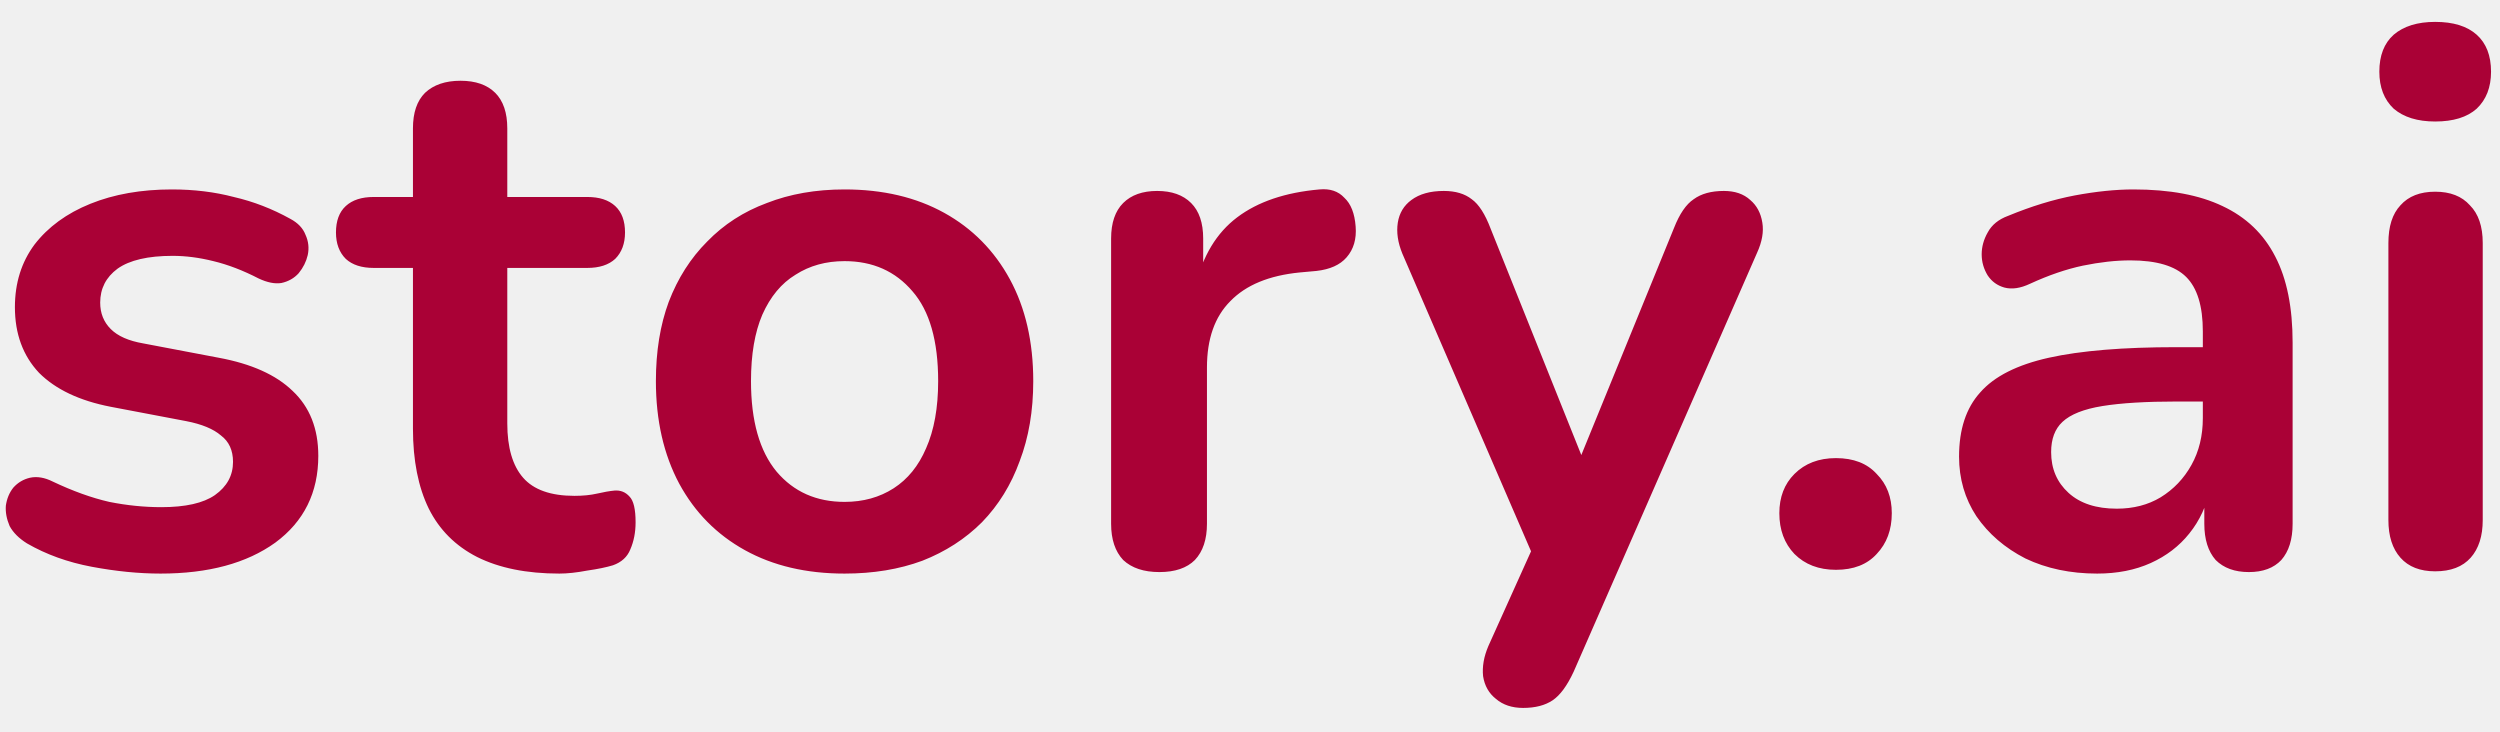
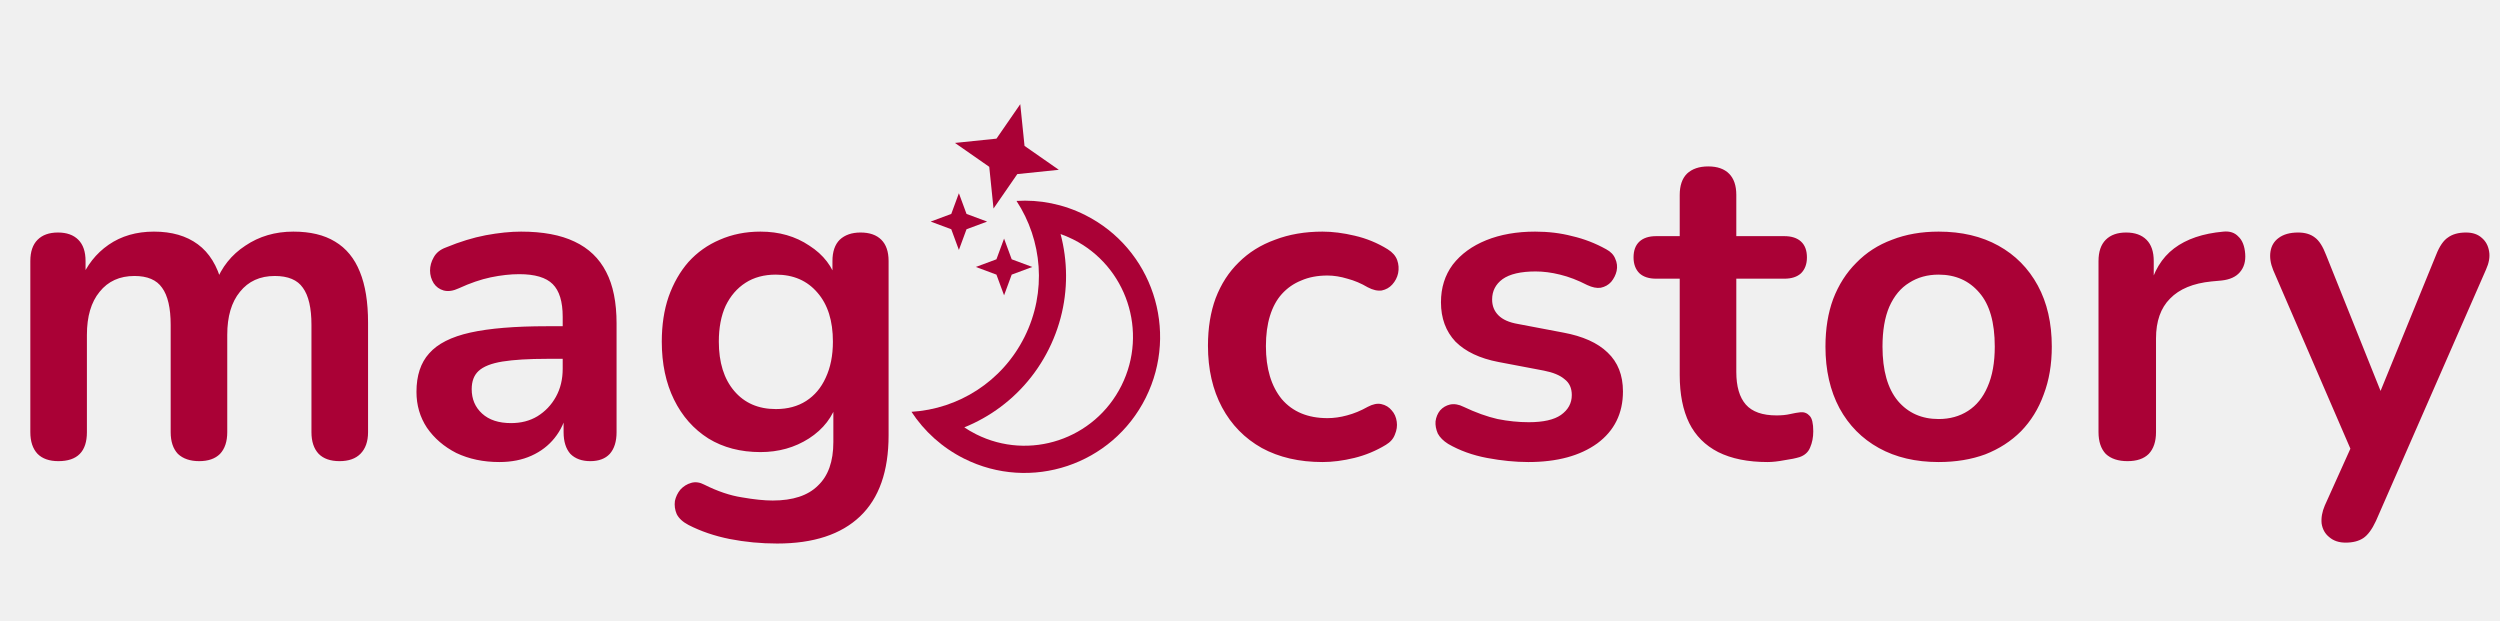
- <svg xmlns="http://www.w3.org/2000/svg" width="106" height="31" viewBox="0 0 106 31" fill="none">
-   <path d="M6.808 24.32C5.891 24.32 4.92 24.224 3.896 24.032C2.872 23.84 1.955 23.509 1.144 23.04C0.803 22.827 0.557 22.581 0.408 22.304C0.28 22.005 0.227 21.717 0.248 21.44C0.291 21.141 0.397 20.885 0.568 20.672C0.76 20.459 0.995 20.32 1.272 20.256C1.571 20.192 1.891 20.245 2.232 20.416C3.085 20.821 3.885 21.109 4.632 21.28C5.379 21.429 6.115 21.504 6.84 21.504C7.864 21.504 8.621 21.333 9.112 20.992C9.624 20.629 9.88 20.16 9.88 19.584C9.88 19.093 9.709 18.72 9.368 18.464C9.048 18.187 8.557 17.984 7.896 17.856L4.696 17.248C3.373 16.992 2.36 16.512 1.656 15.808C0.973 15.083 0.632 14.155 0.632 13.024C0.632 12 0.909 11.115 1.464 10.368C2.04 9.621 2.829 9.045 3.832 8.64C4.835 8.235 5.987 8.032 7.288 8.032C8.227 8.032 9.101 8.139 9.912 8.352C10.744 8.544 11.544 8.853 12.312 9.28C12.632 9.451 12.845 9.675 12.952 9.952C13.08 10.229 13.112 10.517 13.048 10.816C12.984 11.093 12.856 11.349 12.664 11.584C12.472 11.797 12.227 11.936 11.928 12C11.651 12.043 11.331 11.979 10.968 11.808C10.307 11.467 9.667 11.221 9.048 11.072C8.451 10.923 7.875 10.848 7.32 10.848C6.275 10.848 5.496 11.029 4.984 11.392C4.493 11.755 4.248 12.235 4.248 12.832C4.248 13.28 4.397 13.653 4.696 13.952C4.995 14.251 5.453 14.453 6.072 14.56L9.272 15.168C10.659 15.424 11.704 15.893 12.408 16.576C13.133 17.259 13.496 18.176 13.496 19.328C13.496 20.885 12.888 22.112 11.672 23.008C10.456 23.883 8.835 24.32 6.808 24.32ZM23.717 24.32C22.33 24.32 21.167 24.085 20.229 23.616C19.311 23.147 18.629 22.464 18.181 21.568C17.733 20.651 17.509 19.52 17.509 18.176V11.36H15.845C15.333 11.36 14.938 11.232 14.661 10.976C14.383 10.699 14.245 10.325 14.245 9.856C14.245 9.365 14.383 8.992 14.661 8.736C14.938 8.48 15.333 8.352 15.845 8.352H17.509V5.44C17.509 4.779 17.679 4.277 18.021 3.936C18.383 3.595 18.885 3.424 19.525 3.424C20.165 3.424 20.655 3.595 20.997 3.936C21.338 4.277 21.509 4.779 21.509 5.44V8.352H24.901C25.413 8.352 25.807 8.48 26.085 8.736C26.362 8.992 26.501 9.365 26.501 9.856C26.501 10.325 26.362 10.699 26.085 10.976C25.807 11.232 25.413 11.36 24.901 11.36H21.509V17.952C21.509 18.976 21.733 19.744 22.181 20.256C22.629 20.768 23.354 21.024 24.357 21.024C24.719 21.024 25.039 20.992 25.317 20.928C25.594 20.864 25.839 20.821 26.053 20.8C26.309 20.779 26.522 20.864 26.693 21.056C26.863 21.227 26.949 21.589 26.949 22.144C26.949 22.571 26.874 22.955 26.725 23.296C26.597 23.616 26.351 23.84 25.989 23.968C25.711 24.053 25.349 24.128 24.901 24.192C24.453 24.277 24.058 24.32 23.717 24.32ZM35.81 24.32C34.188 24.32 32.78 23.989 31.586 23.328C30.391 22.667 29.463 21.728 28.802 20.512C28.14 19.275 27.81 17.824 27.81 16.16C27.81 14.901 27.991 13.781 28.354 12.8C28.738 11.797 29.282 10.944 29.986 10.24C30.69 9.515 31.532 8.971 32.514 8.608C33.495 8.224 34.594 8.032 35.81 8.032C37.431 8.032 38.839 8.363 40.034 9.024C41.228 9.685 42.156 10.624 42.818 11.84C43.479 13.056 43.81 14.496 43.81 16.16C43.81 17.419 43.618 18.549 43.234 19.552C42.871 20.555 42.338 21.419 41.634 22.144C40.93 22.848 40.087 23.392 39.106 23.776C38.124 24.139 37.026 24.32 35.81 24.32ZM35.81 21.28C36.599 21.28 37.292 21.088 37.89 20.704C38.487 20.32 38.946 19.755 39.266 19.008C39.607 18.24 39.778 17.291 39.778 16.16C39.778 14.453 39.415 13.184 38.69 12.352C37.964 11.499 37.004 11.072 35.81 11.072C35.02 11.072 34.327 11.264 33.73 11.648C33.132 12.011 32.663 12.576 32.322 13.344C32.002 14.091 31.842 15.029 31.842 16.16C31.842 17.845 32.204 19.125 32.93 20C33.655 20.853 34.615 21.28 35.81 21.28ZM49.159 24.256C48.498 24.256 47.986 24.085 47.623 23.744C47.282 23.381 47.111 22.869 47.111 22.208V10.112C47.111 9.451 47.282 8.949 47.623 8.608C47.965 8.267 48.445 8.096 49.063 8.096C49.682 8.096 50.162 8.267 50.503 8.608C50.845 8.949 51.015 9.451 51.015 10.112V12.128H50.695C50.994 10.848 51.581 9.877 52.455 9.216C53.33 8.555 54.493 8.16 55.943 8.032C56.391 7.989 56.743 8.107 56.999 8.384C57.277 8.64 57.437 9.045 57.479 9.6C57.522 10.133 57.394 10.571 57.095 10.912C56.818 11.232 56.391 11.424 55.815 11.488L55.111 11.552C53.81 11.68 52.829 12.085 52.167 12.768C51.506 13.429 51.175 14.368 51.175 15.584V22.208C51.175 22.869 51.005 23.381 50.663 23.744C50.322 24.085 49.821 24.256 49.159 24.256ZM64.579 30.016C64.11 30.016 63.726 29.888 63.427 29.632C63.129 29.397 62.947 29.077 62.883 28.672C62.841 28.267 62.915 27.84 63.107 27.392L65.283 22.56V24.224L59.459 10.752C59.267 10.283 59.203 9.845 59.267 9.44C59.331 9.035 59.523 8.715 59.843 8.48C60.185 8.224 60.643 8.096 61.219 8.096C61.71 8.096 62.105 8.213 62.403 8.448C62.702 8.661 62.969 9.077 63.203 9.696L67.523 20.48H66.563L70.979 9.664C71.214 9.067 71.491 8.661 71.811 8.448C72.131 8.213 72.558 8.096 73.091 8.096C73.561 8.096 73.934 8.224 74.211 8.48C74.489 8.715 74.659 9.035 74.723 9.44C74.787 9.824 74.713 10.251 74.499 10.72L66.723 28.48C66.446 29.077 66.147 29.483 65.827 29.696C65.507 29.909 65.091 30.016 64.579 30.016ZM77.844 24.16C77.118 24.16 76.532 23.936 76.084 23.488C75.657 23.04 75.444 22.464 75.444 21.76C75.444 21.077 75.657 20.523 76.084 20.096C76.532 19.648 77.118 19.424 77.844 19.424C78.59 19.424 79.166 19.648 79.572 20.096C79.998 20.523 80.212 21.077 80.212 21.76C80.212 22.464 79.998 23.04 79.572 23.488C79.166 23.936 78.59 24.16 77.844 24.16ZM88.919 24.32C87.789 24.32 86.775 24.107 85.879 23.68C85.005 23.232 84.311 22.635 83.799 21.888C83.309 21.141 83.064 20.299 83.064 19.36C83.064 18.208 83.362 17.301 83.96 16.64C84.557 15.957 85.528 15.467 86.871 15.168C88.216 14.869 90.018 14.72 92.279 14.72H93.879V17.024H92.311C90.989 17.024 89.933 17.088 89.144 17.216C88.354 17.344 87.789 17.568 87.448 17.888C87.127 18.187 86.968 18.613 86.968 19.168C86.968 19.872 87.213 20.448 87.704 20.896C88.194 21.344 88.877 21.568 89.751 21.568C90.456 21.568 91.074 21.408 91.608 21.088C92.162 20.747 92.6 20.288 92.919 19.712C93.24 19.136 93.4 18.475 93.4 17.728V14.048C93.4 12.981 93.165 12.213 92.695 11.744C92.226 11.275 91.437 11.04 90.328 11.04C89.709 11.04 89.037 11.115 88.311 11.264C87.608 11.413 86.861 11.669 86.072 12.032C85.666 12.224 85.303 12.277 84.984 12.192C84.685 12.107 84.45 11.936 84.279 11.68C84.109 11.403 84.023 11.104 84.023 10.784C84.023 10.464 84.109 10.155 84.279 9.856C84.45 9.536 84.738 9.301 85.144 9.152C86.125 8.747 87.064 8.459 87.96 8.288C88.877 8.117 89.709 8.032 90.456 8.032C91.992 8.032 93.25 8.267 94.231 8.736C95.234 9.205 95.981 9.92 96.472 10.88C96.962 11.819 97.207 13.035 97.207 14.528V22.208C97.207 22.869 97.047 23.381 96.728 23.744C96.407 24.085 95.949 24.256 95.352 24.256C94.754 24.256 94.285 24.085 93.944 23.744C93.624 23.381 93.463 22.869 93.463 22.208V20.672H93.719C93.57 21.419 93.272 22.069 92.823 22.624C92.397 23.157 91.853 23.573 91.192 23.872C90.53 24.171 89.773 24.32 88.919 24.32ZM103.252 24.224C102.612 24.224 102.121 24.032 101.78 23.648C101.438 23.264 101.268 22.731 101.268 22.048V10.304C101.268 9.6 101.438 9.067 101.78 8.704C102.121 8.32 102.612 8.128 103.252 8.128C103.892 8.128 104.382 8.32 104.724 8.704C105.086 9.067 105.268 9.6 105.268 10.304V22.048C105.268 22.731 105.097 23.264 104.756 23.648C104.414 24.032 103.913 24.224 103.252 24.224ZM103.252 5.152C102.505 5.152 101.918 4.971 101.492 4.608C101.086 4.224 100.884 3.701 100.884 3.04C100.884 2.357 101.086 1.835 101.492 1.472C101.918 1.109 102.505 0.928 103.252 0.928C104.02 0.928 104.606 1.109 105.012 1.472C105.417 1.835 105.62 2.357 105.62 3.04C105.62 3.701 105.417 4.224 105.012 4.608C104.606 4.971 104.02 5.152 103.252 5.152Z" fill="#AA0136" />
+ <svg xmlns="http://www.w3.org/2000/svg" width="153" height="38" viewBox="0 0 153 38" fill="none">
+   <path d="M62.44 6.376L62.701 8.929L64.8 10.392L62.259 10.654L60.803 12.763L60.542 10.21L58.443 8.747L60.984 8.485L62.44 6.376Z" fill="#AA0136" />
+   <path d="M61.449 14.602L61.916 15.869L63.177 16.338L61.916 16.807L61.449 18.074L60.982 16.807L59.721 16.338L60.982 15.869L61.449 14.602Z" fill="#AA0136" />
+   <path d="M58.684 11.826L59.151 13.092L60.412 13.561L59.151 14.03L58.684 15.297L58.218 14.03L56.957 13.561L58.218 13.092L58.684 11.826Z" fill="#AA0136" />
+   <mask id="path-4-inside-1_131_6183" fill="white">
+     <path fill-rule="evenodd" clip-rule="evenodd" d="M58.994 28.063C63.09 30.121 68.072 28.454 70.121 24.34C72.17 20.225 70.511 15.221 66.415 13.162C65.064 12.483 63.617 12.21 62.21 12.296C63.785 14.698 64.078 17.855 62.705 20.613C61.331 23.37 58.641 25.029 55.782 25.203C56.557 26.385 57.643 27.384 58.994 28.063Z" />
+   </mask>
+   <path d="M62.21 12.296L62.106 10.634L59.25 10.808L60.824 13.208L62.21 12.296ZM55.782 25.203L55.678 23.541L52.822 23.715L54.396 26.115L55.782 25.203ZM68.636 23.593C66.994 26.89 63.007 28.219 59.735 26.575L58.253 29.551C63.173 32.023 69.15 30.019 71.606 25.086L68.636 23.593ZM65.674 14.65C68.946 16.295 70.278 20.297 68.636 23.593L71.606 25.086C74.063 20.154 72.076 14.147 67.156 11.674L65.674 14.65ZM62.314 13.957C63.437 13.889 64.592 14.107 65.674 14.65L67.156 11.674C65.536 10.86 63.796 10.531 62.106 10.634L62.314 13.957ZM60.824 13.208C62.086 15.133 62.318 17.659 61.219 19.866L64.19 21.359C65.838 18.051 65.485 14.262 63.596 11.383L60.824 13.208ZM61.219 19.866C60.12 22.073 57.968 23.401 55.678 23.541L55.887 26.864C59.313 26.656 62.542 24.668 64.19 21.359L61.219 19.866ZM59.735 26.575C58.653 26.031 57.787 25.233 57.169 24.29L54.396 26.115C55.328 27.536 56.633 28.737 58.253 29.551L59.735 26.575Z" fill="#AA0136" mask="url(#path-4-inside-1_131_6183)" />
+   <path d="M3.574 28.222C3.02 28.222 2.595 28.074 2.3 27.778C2.004 27.464 1.856 27.021 1.856 26.448V15.976C1.856 15.403 2.004 14.969 2.3 14.674C2.595 14.378 3.011 14.23 3.546 14.23C4.082 14.23 4.498 14.378 4.793 14.674C5.089 14.969 5.236 15.403 5.236 15.976V17.998L4.932 17.167C5.301 16.244 5.874 15.514 6.649 14.978C7.425 14.443 8.349 14.175 9.42 14.175C10.51 14.175 11.405 14.433 12.107 14.951C12.809 15.468 13.299 16.262 13.576 17.333H13.188C13.557 16.354 14.167 15.588 15.017 15.034C15.866 14.461 16.845 14.175 17.953 14.175C18.988 14.175 19.837 14.378 20.502 14.784C21.186 15.191 21.694 15.809 22.026 16.641C22.358 17.453 22.525 18.488 22.525 19.744V26.448C22.525 27.021 22.368 27.464 22.054 27.778C21.758 28.074 21.333 28.222 20.779 28.222C20.225 28.222 19.8 28.074 19.505 27.778C19.209 27.464 19.061 27.021 19.061 26.448V19.882C19.061 18.848 18.886 18.091 18.535 17.61C18.203 17.13 17.63 16.89 16.817 16.89C15.912 16.89 15.201 17.213 14.684 17.86C14.167 18.488 13.908 19.365 13.908 20.492V26.448C13.908 27.021 13.761 27.464 13.465 27.778C13.169 28.074 12.745 28.222 12.191 28.222C11.636 28.222 11.202 28.074 10.888 27.778C10.593 27.464 10.445 27.021 10.445 26.448V19.882C10.445 18.848 10.27 18.091 9.919 17.61C9.586 17.13 9.023 16.89 8.229 16.89C7.324 16.89 6.612 17.213 6.095 17.86C5.578 18.488 5.319 19.365 5.319 20.492V26.448C5.319 27.631 4.738 28.222 3.574 28.222ZM30.558 28.277C29.579 28.277 28.702 28.092 27.926 27.723C27.169 27.335 26.569 26.818 26.125 26.171C25.7 25.525 25.488 24.795 25.488 23.983C25.488 22.985 25.747 22.2 26.264 21.628C26.781 21.037 27.621 20.612 28.785 20.353C29.949 20.095 31.509 19.965 33.467 19.965H34.852V21.96H33.495C32.35 21.96 31.435 22.016 30.752 22.126C30.069 22.237 29.579 22.431 29.284 22.708C29.007 22.967 28.868 23.336 28.868 23.816C28.868 24.426 29.081 24.925 29.505 25.312C29.93 25.7 30.521 25.894 31.278 25.894C31.888 25.894 32.424 25.756 32.885 25.479C33.366 25.183 33.744 24.786 34.021 24.287C34.298 23.789 34.437 23.216 34.437 22.57V19.384C34.437 18.46 34.234 17.795 33.827 17.389C33.421 16.982 32.738 16.779 31.777 16.779C31.241 16.779 30.66 16.844 30.032 16.973C29.422 17.102 28.776 17.324 28.092 17.638C27.741 17.804 27.427 17.851 27.15 17.777C26.892 17.703 26.689 17.555 26.541 17.333C26.393 17.093 26.319 16.835 26.319 16.558C26.319 16.28 26.393 16.013 26.541 15.754C26.689 15.477 26.938 15.274 27.289 15.145C28.139 14.794 28.951 14.544 29.727 14.396C30.521 14.249 31.241 14.175 31.888 14.175C33.218 14.175 34.308 14.378 35.157 14.784C36.025 15.191 36.672 15.809 37.097 16.641C37.522 17.453 37.734 18.506 37.734 19.799V26.448C37.734 27.021 37.595 27.464 37.318 27.778C37.041 28.074 36.644 28.222 36.127 28.222C35.61 28.222 35.203 28.074 34.908 27.778C34.631 27.464 34.492 27.021 34.492 26.448V25.119H34.714C34.585 25.765 34.326 26.328 33.938 26.809C33.569 27.27 33.098 27.631 32.525 27.889C31.953 28.148 31.297 28.277 30.558 28.277ZM47.566 33.264C46.569 33.264 45.599 33.172 44.657 32.987C43.733 32.802 42.893 32.516 42.136 32.128C41.785 31.943 41.545 31.722 41.415 31.463C41.304 31.205 41.267 30.937 41.304 30.66C41.36 30.401 41.471 30.17 41.637 29.967C41.822 29.764 42.043 29.625 42.302 29.552C42.56 29.478 42.828 29.515 43.105 29.662C43.918 30.069 44.684 30.327 45.405 30.438C46.144 30.567 46.772 30.632 47.289 30.632C48.526 30.632 49.45 30.327 50.059 29.718C50.687 29.127 51.001 28.24 51.001 27.058V24.564H51.251C50.974 25.506 50.392 26.264 49.505 26.836C48.637 27.39 47.649 27.668 46.541 27.668C45.322 27.668 44.26 27.39 43.355 26.836C42.45 26.264 41.748 25.47 41.249 24.454C40.75 23.438 40.501 22.256 40.501 20.907C40.501 19.892 40.639 18.977 40.917 18.165C41.212 17.333 41.618 16.622 42.136 16.031C42.671 15.44 43.309 14.988 44.047 14.674C44.805 14.341 45.636 14.175 46.541 14.175C47.686 14.175 48.683 14.461 49.533 15.034C50.401 15.588 50.965 16.327 51.223 17.25L50.946 17.943V15.976C50.946 15.403 51.094 14.969 51.389 14.674C51.703 14.378 52.128 14.23 52.664 14.23C53.218 14.23 53.643 14.378 53.938 14.674C54.234 14.969 54.382 15.403 54.382 15.976V26.642C54.382 28.84 53.8 30.494 52.636 31.602C51.472 32.71 49.782 33.264 47.566 33.264ZM47.483 25.035C48.203 25.035 48.822 24.869 49.339 24.537C49.856 24.204 50.253 23.733 50.53 23.124C50.826 22.496 50.974 21.757 50.974 20.907C50.974 19.633 50.66 18.636 50.032 17.915C49.404 17.176 48.554 16.807 47.483 16.807C46.763 16.807 46.144 16.973 45.627 17.306C45.109 17.638 44.703 18.109 44.407 18.719C44.13 19.328 43.992 20.058 43.992 20.907C43.992 22.182 44.306 23.188 44.934 23.927C45.562 24.666 46.411 25.035 47.483 25.035ZM80.937 28.277C79.515 28.277 78.277 27.991 77.224 27.418C76.172 26.827 75.359 25.996 74.786 24.925C74.214 23.853 73.927 22.597 73.927 21.157C73.927 20.067 74.085 19.097 74.398 18.248C74.731 17.38 75.202 16.65 75.811 16.059C76.421 15.449 77.16 14.988 78.028 14.674C78.896 14.341 79.866 14.175 80.937 14.175C81.546 14.175 82.202 14.258 82.904 14.424C83.624 14.59 84.299 14.867 84.927 15.255C85.222 15.44 85.416 15.662 85.508 15.92C85.601 16.179 85.619 16.447 85.564 16.724C85.508 16.982 85.388 17.213 85.204 17.416C85.037 17.601 84.825 17.721 84.567 17.777C84.308 17.814 84.022 17.749 83.708 17.583C83.301 17.343 82.886 17.167 82.461 17.056C82.036 16.927 81.63 16.862 81.242 16.862C80.632 16.862 80.097 16.964 79.635 17.167C79.173 17.352 78.776 17.629 78.444 17.998C78.129 18.349 77.889 18.793 77.723 19.328C77.557 19.864 77.474 20.483 77.474 21.184C77.474 22.551 77.797 23.632 78.444 24.426C79.108 25.202 80.041 25.59 81.242 25.59C81.63 25.59 82.027 25.534 82.433 25.423C82.858 25.312 83.283 25.137 83.708 24.897C84.022 24.731 84.299 24.675 84.539 24.731C84.797 24.786 85.01 24.915 85.176 25.119C85.342 25.303 85.444 25.534 85.481 25.811C85.518 26.07 85.481 26.328 85.37 26.587C85.278 26.846 85.093 27.058 84.816 27.224C84.206 27.594 83.56 27.861 82.876 28.028C82.193 28.194 81.546 28.277 80.937 28.277ZM93.534 28.277C92.74 28.277 91.9 28.194 91.013 28.028C90.126 27.861 89.332 27.575 88.63 27.169C88.335 26.984 88.122 26.772 87.993 26.532C87.882 26.273 87.836 26.024 87.855 25.784C87.891 25.525 87.984 25.303 88.132 25.119C88.298 24.934 88.501 24.814 88.741 24.758C89 24.703 89.277 24.749 89.572 24.897C90.311 25.248 91.004 25.497 91.65 25.645C92.297 25.774 92.934 25.839 93.562 25.839C94.448 25.839 95.104 25.691 95.529 25.396C95.972 25.082 96.194 24.675 96.194 24.177C96.194 23.752 96.046 23.429 95.751 23.207C95.474 22.967 95.049 22.791 94.476 22.68L91.706 22.154C90.561 21.933 89.683 21.517 89.074 20.907C88.483 20.279 88.187 19.476 88.187 18.497C88.187 17.61 88.427 16.844 88.907 16.197C89.406 15.551 90.09 15.052 90.958 14.701C91.826 14.35 92.823 14.175 93.95 14.175C94.763 14.175 95.52 14.267 96.222 14.452C96.942 14.618 97.635 14.886 98.3 15.255C98.577 15.403 98.761 15.597 98.854 15.837C98.965 16.077 98.992 16.327 98.937 16.585C98.881 16.825 98.771 17.047 98.604 17.25C98.438 17.435 98.226 17.555 97.967 17.61C97.727 17.647 97.45 17.592 97.136 17.444C96.563 17.149 96.009 16.936 95.474 16.807C94.957 16.678 94.458 16.613 93.978 16.613C93.073 16.613 92.398 16.77 91.955 17.084C91.53 17.398 91.318 17.814 91.318 18.331C91.318 18.719 91.447 19.042 91.706 19.3C91.964 19.559 92.361 19.735 92.897 19.827L95.668 20.353C96.868 20.575 97.773 20.981 98.383 21.572C99.011 22.163 99.325 22.958 99.325 23.955C99.325 25.303 98.798 26.365 97.746 27.141C96.693 27.898 95.289 28.277 93.534 28.277ZM108.174 28.277C106.973 28.277 105.967 28.074 105.154 27.668C104.36 27.261 103.769 26.67 103.381 25.894C102.993 25.1 102.799 24.121 102.799 22.958V17.056H101.358C100.915 17.056 100.573 16.945 100.333 16.724C100.093 16.484 99.973 16.16 99.973 15.754C99.973 15.329 100.093 15.006 100.333 14.784C100.573 14.563 100.915 14.452 101.358 14.452H102.799V11.931C102.799 11.358 102.947 10.924 103.242 10.629C103.556 10.333 103.99 10.185 104.544 10.185C105.099 10.185 105.523 10.333 105.819 10.629C106.114 10.924 106.262 11.358 106.262 11.931V14.452H109.199C109.642 14.452 109.984 14.563 110.224 14.784C110.464 15.006 110.584 15.329 110.584 15.754C110.584 16.16 110.464 16.484 110.224 16.724C109.984 16.945 109.642 17.056 109.199 17.056H106.262V22.764C106.262 23.65 106.456 24.315 106.844 24.758C107.232 25.202 107.86 25.423 108.728 25.423C109.042 25.423 109.319 25.396 109.559 25.34C109.799 25.285 110.012 25.248 110.196 25.229C110.418 25.211 110.603 25.285 110.751 25.451C110.898 25.599 110.972 25.913 110.972 26.393C110.972 26.762 110.908 27.095 110.778 27.39C110.667 27.668 110.455 27.861 110.141 27.972C109.901 28.046 109.587 28.111 109.199 28.166C108.811 28.24 108.469 28.277 108.174 28.277ZM118.644 28.277C117.24 28.277 116.021 27.991 114.987 27.418C113.953 26.846 113.149 26.033 112.576 24.98C112.004 23.909 111.718 22.653 111.718 21.212C111.718 20.122 111.875 19.153 112.189 18.303C112.521 17.435 112.992 16.696 113.602 16.087C114.211 15.459 114.941 14.988 115.79 14.674C116.64 14.341 117.591 14.175 118.644 14.175C120.048 14.175 121.267 14.461 122.301 15.034C123.336 15.606 124.139 16.419 124.712 17.472C125.284 18.525 125.57 19.771 125.57 21.212C125.57 22.302 125.404 23.281 125.072 24.149C124.758 25.017 124.296 25.765 123.686 26.393C123.077 27.003 122.347 27.474 121.498 27.806C120.648 28.12 119.697 28.277 118.644 28.277ZM118.644 25.645C119.327 25.645 119.928 25.479 120.445 25.146C120.962 24.814 121.359 24.324 121.636 23.678C121.932 23.013 122.08 22.191 122.08 21.212C122.08 19.735 121.766 18.636 121.138 17.915C120.51 17.176 119.678 16.807 118.644 16.807C117.961 16.807 117.36 16.973 116.843 17.306C116.326 17.62 115.92 18.109 115.624 18.774C115.347 19.421 115.209 20.233 115.209 21.212C115.209 22.671 115.523 23.779 116.151 24.537C116.779 25.276 117.61 25.645 118.644 25.645ZM130.202 28.222C129.629 28.222 129.186 28.074 128.872 27.778C128.577 27.464 128.429 27.021 128.429 26.448V15.976C128.429 15.403 128.577 14.969 128.872 14.674C129.168 14.378 129.583 14.23 130.119 14.23C130.655 14.23 131.07 14.378 131.366 14.674C131.661 14.969 131.809 15.403 131.809 15.976V17.721H131.532C131.791 16.613 132.298 15.773 133.056 15.2C133.813 14.627 134.82 14.286 136.076 14.175C136.464 14.138 136.768 14.239 136.99 14.48C137.23 14.701 137.369 15.052 137.406 15.532C137.442 15.994 137.332 16.373 137.073 16.668C136.833 16.945 136.464 17.112 135.965 17.167L135.355 17.223C134.229 17.333 133.379 17.684 132.806 18.275C132.234 18.848 131.948 19.661 131.948 20.713V26.448C131.948 27.021 131.8 27.464 131.504 27.778C131.209 28.074 130.775 28.222 130.202 28.222ZM143.553 33.209C143.146 33.209 142.814 33.098 142.555 32.876C142.297 32.673 142.14 32.396 142.084 32.045C142.047 31.694 142.112 31.325 142.278 30.937L144.162 26.753V28.194L139.12 16.53C138.954 16.123 138.898 15.745 138.954 15.394C139.009 15.043 139.175 14.766 139.452 14.563C139.748 14.341 140.145 14.23 140.644 14.23C141.068 14.23 141.41 14.332 141.669 14.535C141.927 14.72 142.158 15.08 142.361 15.616L146.102 24.952H145.271L149.094 15.588C149.297 15.071 149.537 14.72 149.814 14.535C150.091 14.332 150.461 14.23 150.922 14.23C151.329 14.23 151.652 14.341 151.892 14.563C152.132 14.766 152.28 15.043 152.335 15.394C152.391 15.726 152.326 16.096 152.142 16.502L145.409 31.879C145.169 32.396 144.91 32.747 144.633 32.932C144.356 33.116 143.996 33.209 143.553 33.209Z" fill="#AA0136" />
</svg>
